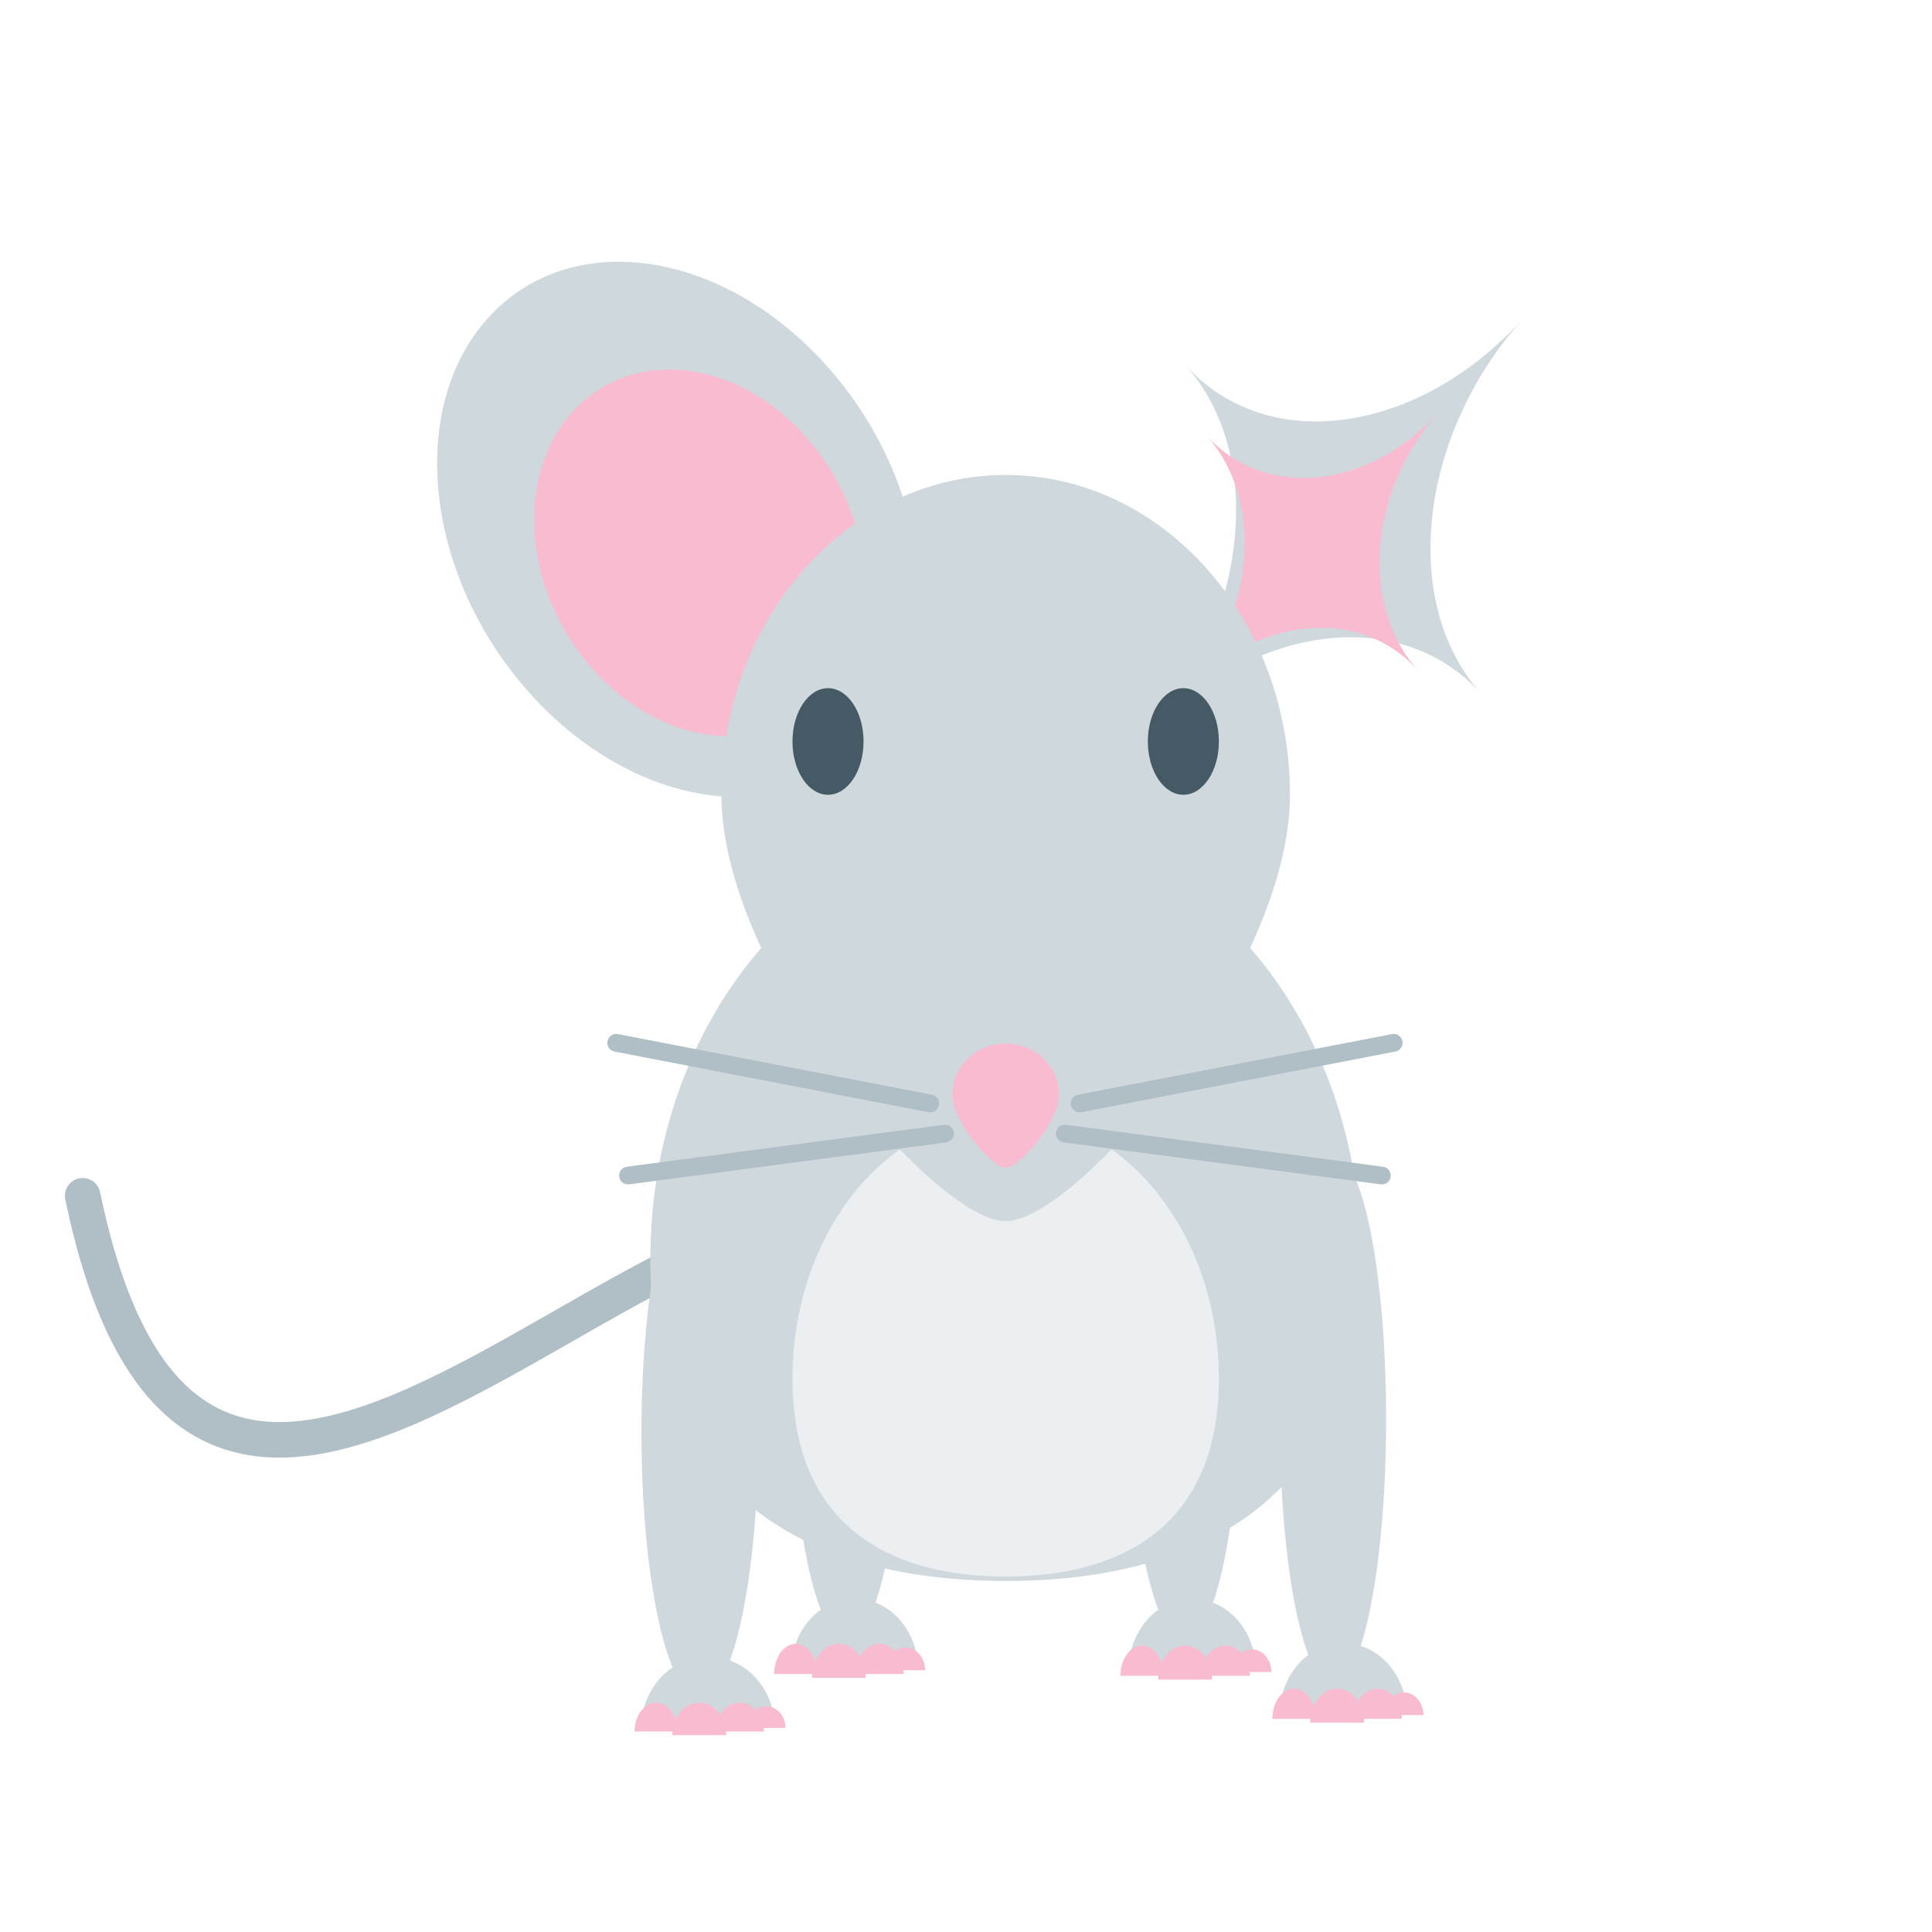
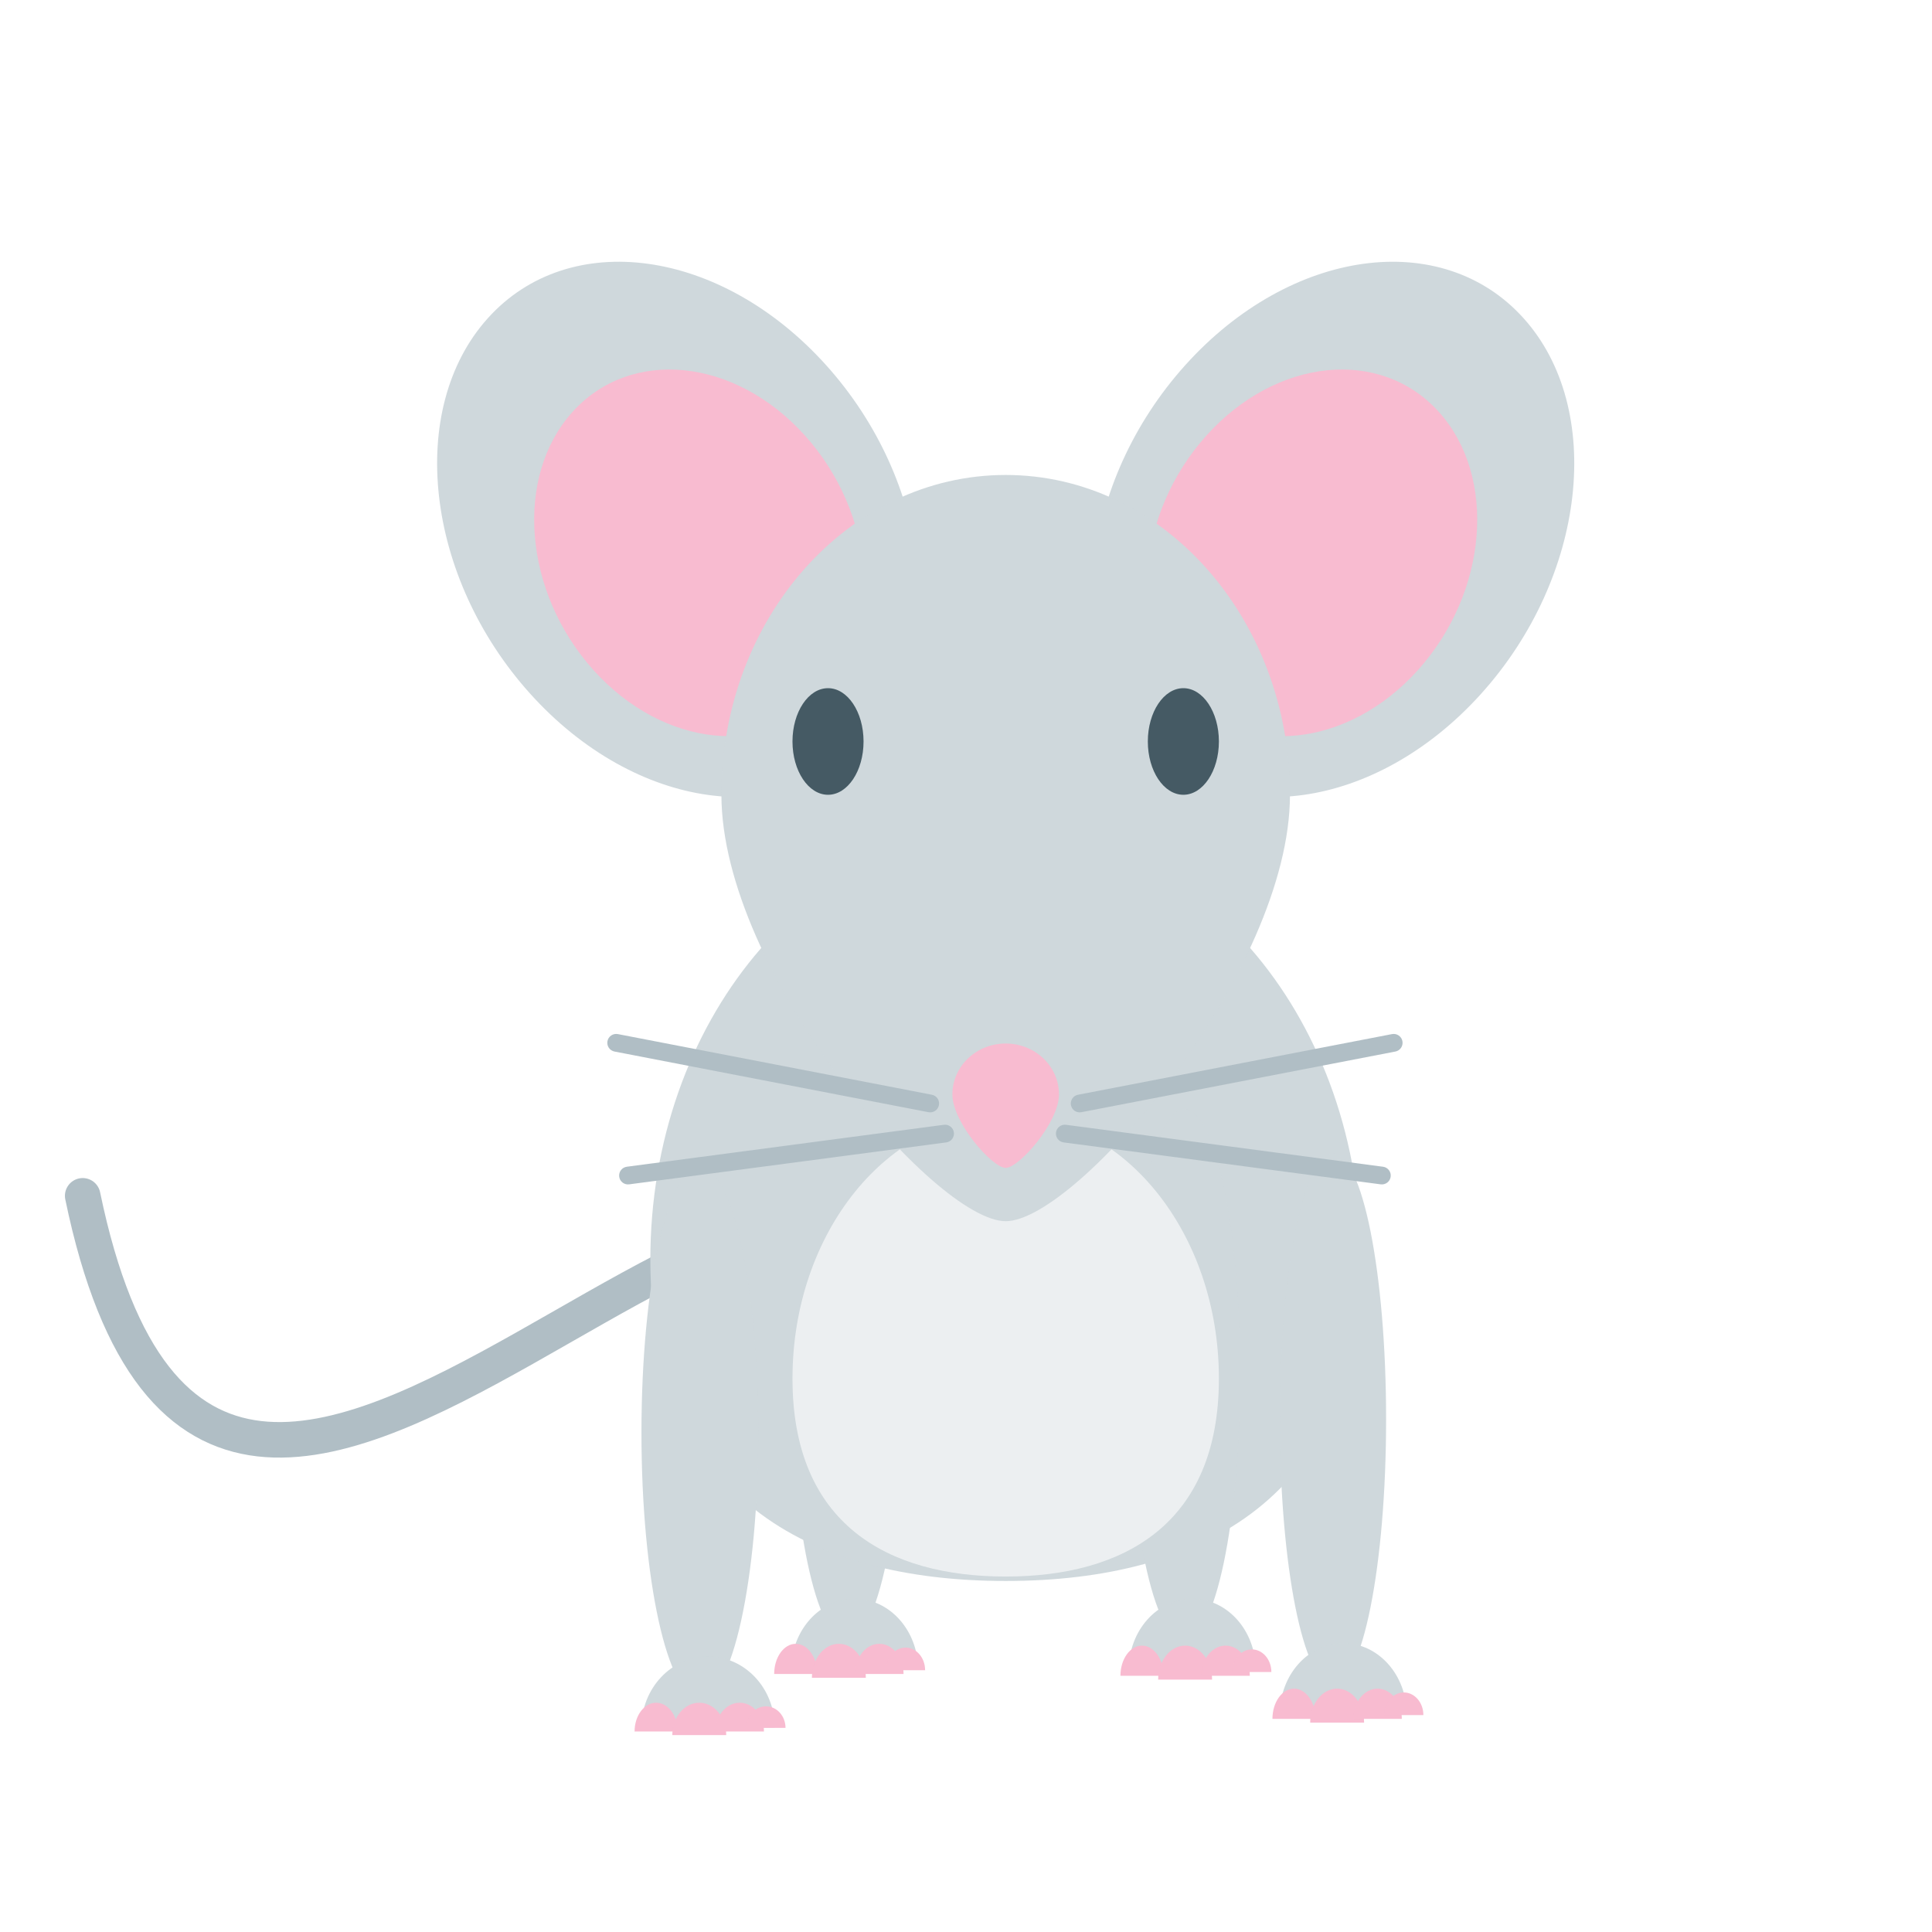
<svg xmlns="http://www.w3.org/2000/svg" width="512" height="512">
  <g>
-     <path d="M302.926 196.272a57.807 75.934 33.44 0 1 89.612-12.44 57.807 75.934 33.44 0 1 11.201-99.523 57.807 75.934 33.44 0 1-89.611 12.44 57.807 75.934 33.44 0 1-11.202 99.523z" fill="#cfd8dc" fill-opacity=".995" />
-     <path d="M314.128 183.832a41.15 50.797 29.883 0 1 61.608-6.22 41.15 50.797 29.883 0 1 5.6-68.423 41.15 50.797 29.883 0 1-61.608 6.22 41.15 50.797 29.883 0 1-5.6 68.423z" fill="#f8bbd0" fill-opacity=".995" />
+     <path d="M302.926 196.272a57.807 75.934 33.44 0 0 89.612-12.44 57.807 75.934 33.44 0 0 11.201-99.523 57.807 75.934 33.44 0 0-89.611 12.44 57.807 75.934 33.44 0 0-11.202 99.523z" fill="#cfd8dc" fill-opacity=".995" />
+     <path d="M314.128 183.832a41.15 50.797 29.883 0 0 61.608-6.22 41.15 50.797 29.883 0 0 5.6-68.423 41.15 50.797 29.883 0 0-61.608 6.22 41.15 50.797 29.883 0 0-5.6 68.423z" fill="#f8bbd0" fill-opacity=".995" />
    <path d="M230.11 196.272a75.934 57.807 56.56 0 1-89.612-12.44 75.934 57.807 56.56 0 1-11.201-99.523 75.934 57.807 56.56 0 1 89.612 12.44 75.934 57.807 56.56 0 1 11.201 99.523z" fill="#cfd8dc" fill-opacity=".995" />
    <path d="M218.909 183.832a50.797 41.15 60.117 0 1-61.608-6.22 50.797 41.15 60.117 0 1-5.601-68.423 50.797 41.15 60.117 0 1 61.608 6.22 50.797 41.15 60.117 0 1 5.6 68.423z" fill="#f8bbd0" fill-opacity=".995" />
    <path d="M263.867 356.517C216.358 231.934 59.074 496.345 21.914 316.905" fill="none" stroke="#b0bec5" stroke-width="9.417" stroke-linecap="round" />
    <path d="M239.172 364.352a14.746 70.403 0 0 1-14.746 70.403 14.746 70.403 0 0 1-14.746-70.403 14.746 70.403 0 0 1 14.746-70.403 14.746 70.403 0 0 1 14.746 70.403z" fill="#cfd8dc" fill-opacity=".995" />
    <path d="M209.68 442.52a16.816 18.834 0 0 1 16.816-18.834 16.816 18.834 0 0 1 16.816 18.834h-16.816z" fill="#cfd8dc" fill-opacity=".995" />
    <path d="M205.165 443.629a5.714 8 0 0 1 5.715-8 5.714 8 0 0 1 5.714 8h-5.714z" fill="#f8bbd0" fill-opacity=".995" />
    <path d="M215.165 444.629a7.143 9 0 0 1 7.143-9 7.143 9 0 0 1 7.143 9h-7.143z" fill="#f8bbd0" fill-opacity=".995" />
    <path d="M226.594 443.629a6.429 8 0 0 1 6.428-8 6.429 8 0 0 1 6.429 8h-6.429z" fill="#f8bbd0" fill-opacity=".995" />
    <path d="M234.808 442.629a5.179 6 0 0 1 5.179-6 5.179 6 0 0 1 5.178 6h-5.178z" fill="#f8bbd0" fill-opacity=".995" />
    <path d="M360.689 333.785c0 62.82-42.162 85.192-94.17 85.192-52.01 0-94.171-22.373-94.171-85.192 0-62.818 42.161-113.743 94.17-113.743 52.01 0 94.17 50.925 94.17 113.743z" fill="#cfd8dc" fill-opacity=".995" />
    <path d="M328.635 364.352a14.746 70.403 0 0 1-14.747 70.403 14.746 70.403 0 0 1-14.746-70.403 14.746 70.403 0 0 1 14.746-70.403 14.746 70.403 0 0 1 14.747 70.403z" fill="#cfd8dc" fill-opacity=".995" />
    <path d="M299.142 442.52a16.816 18.834 0 0 1 16.816-18.834 16.816 18.834 0 0 1 16.816 18.834h-16.816z" fill="#cfd8dc" fill-opacity=".995" />
    <path d="M323.02 365.334c0 38.635-25.296 52.466-56.502 52.466-31.205 0-56.502-13.83-56.502-52.466 0-38.635 25.297-69.955 56.502-69.955 31.206 0 56.503 31.32 56.503 69.955z" fill="#eceff1" fill-opacity=".995" />
    <path d="M341.855 210.625c0 46.808-56.503 113.005-75.337 113.005-18.834 0-75.336-66.197-75.336-113.005 0-46.808 33.729-84.753 75.336-84.753s75.337 37.945 75.337 84.753z" fill="#cfd8dc" fill-opacity=".995" />
    <path d="M280.644 290.028c0 7.447-10.594 19.476-14.126 19.476-3.531 0-14.125-12.03-14.125-19.476 0-7.447 6.324-13.483 14.125-13.483 7.802 0 14.126 6.036 14.126 13.483z" fill="#f8bbd0" fill-opacity=".995" />
    <path d="M228.85 196.5a9.417 14.126 0 0 1-9.417 14.125 9.417 14.126 0 0 1-9.417-14.125 9.417 14.126 0 0 1 9.417-14.126 9.417 14.126 0 0 1 9.417 14.126zM323.02 196.5a9.417 14.126 0 0 1-9.417 14.125 9.417 14.126 0 0 1-9.417-14.125 9.417 14.126 0 0 1 9.417-14.126 9.417 14.126 0 0 1 9.418 14.126z" fill="#455a64" fill-opacity=".995" />
    <path d="M367.331 376.123a14.084 70.403 0 0 1-14.083 70.403 14.084 70.403 0 0 1-14.084-70.403 14.084 70.403 0 0 1 14.084-70.403 14.084 70.403 0 0 1 14.083 70.403z" fill="#cfd8dc" fill-opacity=".995" />
    <path d="M339.164 454.291a16.816 18.834 0 0 1 16.816-18.834 16.816 18.834 0 0 1 16.816 18.834H355.98z" fill="#cfd8dc" fill-opacity=".995" />
    <path d="M337.211 455.517a5.714 8 0 0 1 5.715-8 5.714 8 0 0 1 5.714 8h-5.714z" fill="#f8bbd0" fill-opacity=".995" />
    <path d="M347.211 456.516a7.143 9 0 0 1 7.143-9 7.143 9 0 0 1 7.143 9h-7.143z" fill="#f8bbd0" fill-opacity=".995" />
    <path d="M358.64 455.517a6.429 8 0 0 1 6.429-8 6.429 8 0 0 1 6.428 8h-6.428z" fill="#f8bbd0" fill-opacity=".995" />
    <path d="M366.854 454.517a5.179 6 0 0 1 5.179-6 5.179 6 0 0 1 5.178 6h-5.178z" fill="#f8bbd0" fill-opacity=".995" />
    <path d="M200.961 379.654a15.484 70.403 0 0 1-15.484 70.403 15.484 70.403 0 0 1-15.484-70.403 15.484 70.403 0 0 1 15.484-70.403 15.484 70.403 0 0 1 15.484 70.403z" fill="#cfd8dc" fill-opacity=".995" />
    <path d="M169.993 457.823a17.657 18.834 0 0 1 17.657-18.834 17.657 18.834 0 0 1 17.657 18.834H187.65z" fill="#cfd8dc" fill-opacity=".995" />
    <path d="M168.17 458.863a5.714 7.619 0 0 1 5.714-7.62 5.714 7.619 0 0 1 5.715 7.62h-5.715z" fill="#f8bbd0" fill-opacity=".995" />
    <path d="M178.17 459.815a7.143 8.571 0 0 1 7.143-8.571 7.143 8.571 0 0 1 7.143 8.571h-7.143z" fill="#f8bbd0" fill-opacity=".995" />
    <path d="M189.599 458.863a6.429 7.619 0 0 1 6.428-7.62 6.429 7.619 0 0 1 6.429 7.62h-6.429z" fill="#f8bbd0" fill-opacity=".995" />
    <path d="M197.813 457.91a5.179 5.714 0 0 1 5.178-5.714 5.179 5.714 0 0 1 5.179 5.714h-5.179z" fill="#f8bbd0" fill-opacity=".995" />
    <path d="M282.495 298.082l84.022 11.114a2.35 2.35 0 0 1 2.025 2.642 2.35 2.35 0 0 1-2.642 2.025l-84.022-11.113a2.35 2.35 0 0 1-2.025-2.643 2.35 2.35 0 0 1 2.642-2.025zM285.68 290.121l83.215-16.075a2.35 2.35 0 0 1 2.758 1.865 2.35 2.35 0 0 1-1.865 2.758l-83.215 16.075a2.35 2.35 0 0 1-2.758-1.865 2.35 2.35 0 0 1 1.865-2.758zM250.143 298.082l-84.022 11.114a2.35 2.35 0 0 0-2.025 2.642 2.35 2.35 0 0 0 2.642 2.025l84.022-11.113a2.35 2.35 0 0 0 2.025-2.642 2.35 2.35 0 0 0-2.642-2.026zM246.958 290.121l-83.215-16.075a2.35 2.35 0 0 0-2.758 1.865 2.35 2.35 0 0 0 1.865 2.758l83.215 16.075a2.35 2.35 0 0 0 2.758-1.865 2.35 2.35 0 0 0-1.865-2.758z" fill="#b0bec5" fill-opacity=".995" />
    <path d="M296.926 444.106a5.714 8 0 0 1 5.714-8 5.714 8 0 0 1 5.714 8h-5.714z" fill="#f8bbd0" fill-opacity=".995" />
    <path d="M306.926 445.106a7.143 9 0 0 1 7.142-9 7.143 9 0 0 1 7.143 9h-7.143z" fill="#f8bbd0" fill-opacity=".995" />
    <path d="M318.354 444.106a6.429 8 0 0 1 6.429-8 6.429 8 0 0 1 6.428 8h-6.428z" fill="#f8bbd0" fill-opacity=".995" />
    <path d="M326.568 443.106a5.179 6 0 0 1 5.179-6 5.179 6 0 0 1 5.179 6h-5.179z" fill="#f8bbd0" fill-opacity=".995" />
  </g>
</svg>
